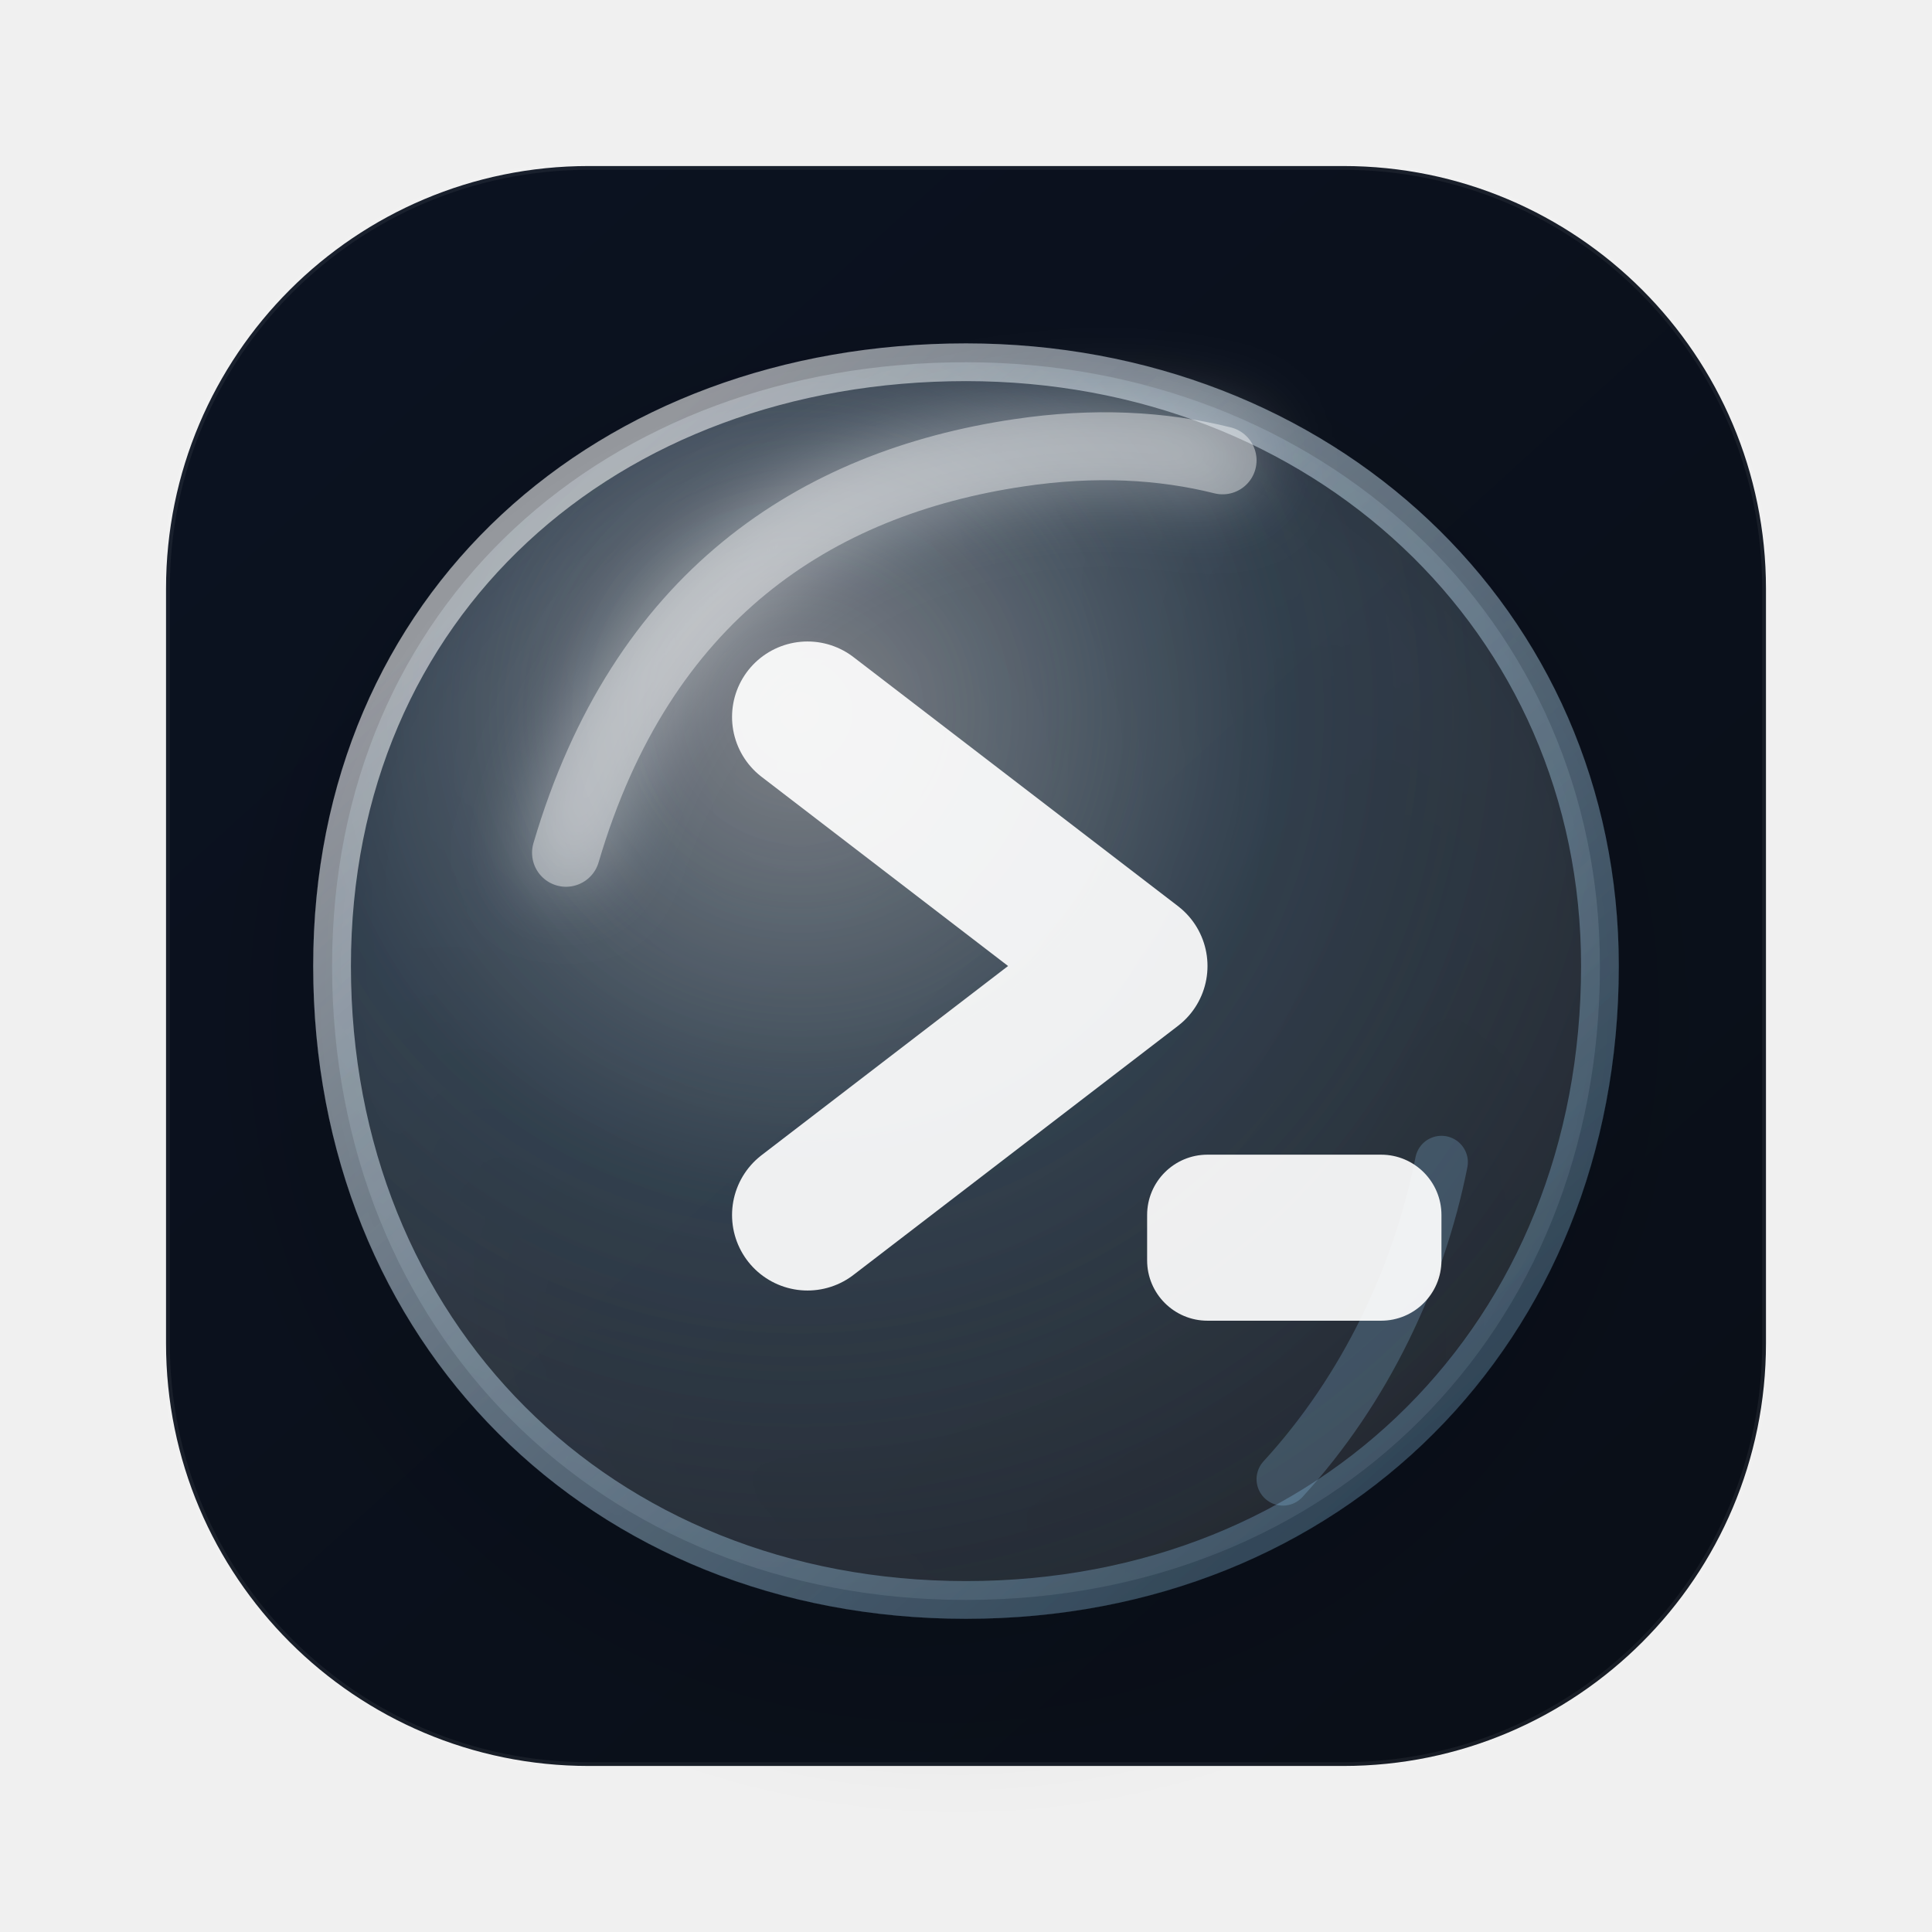
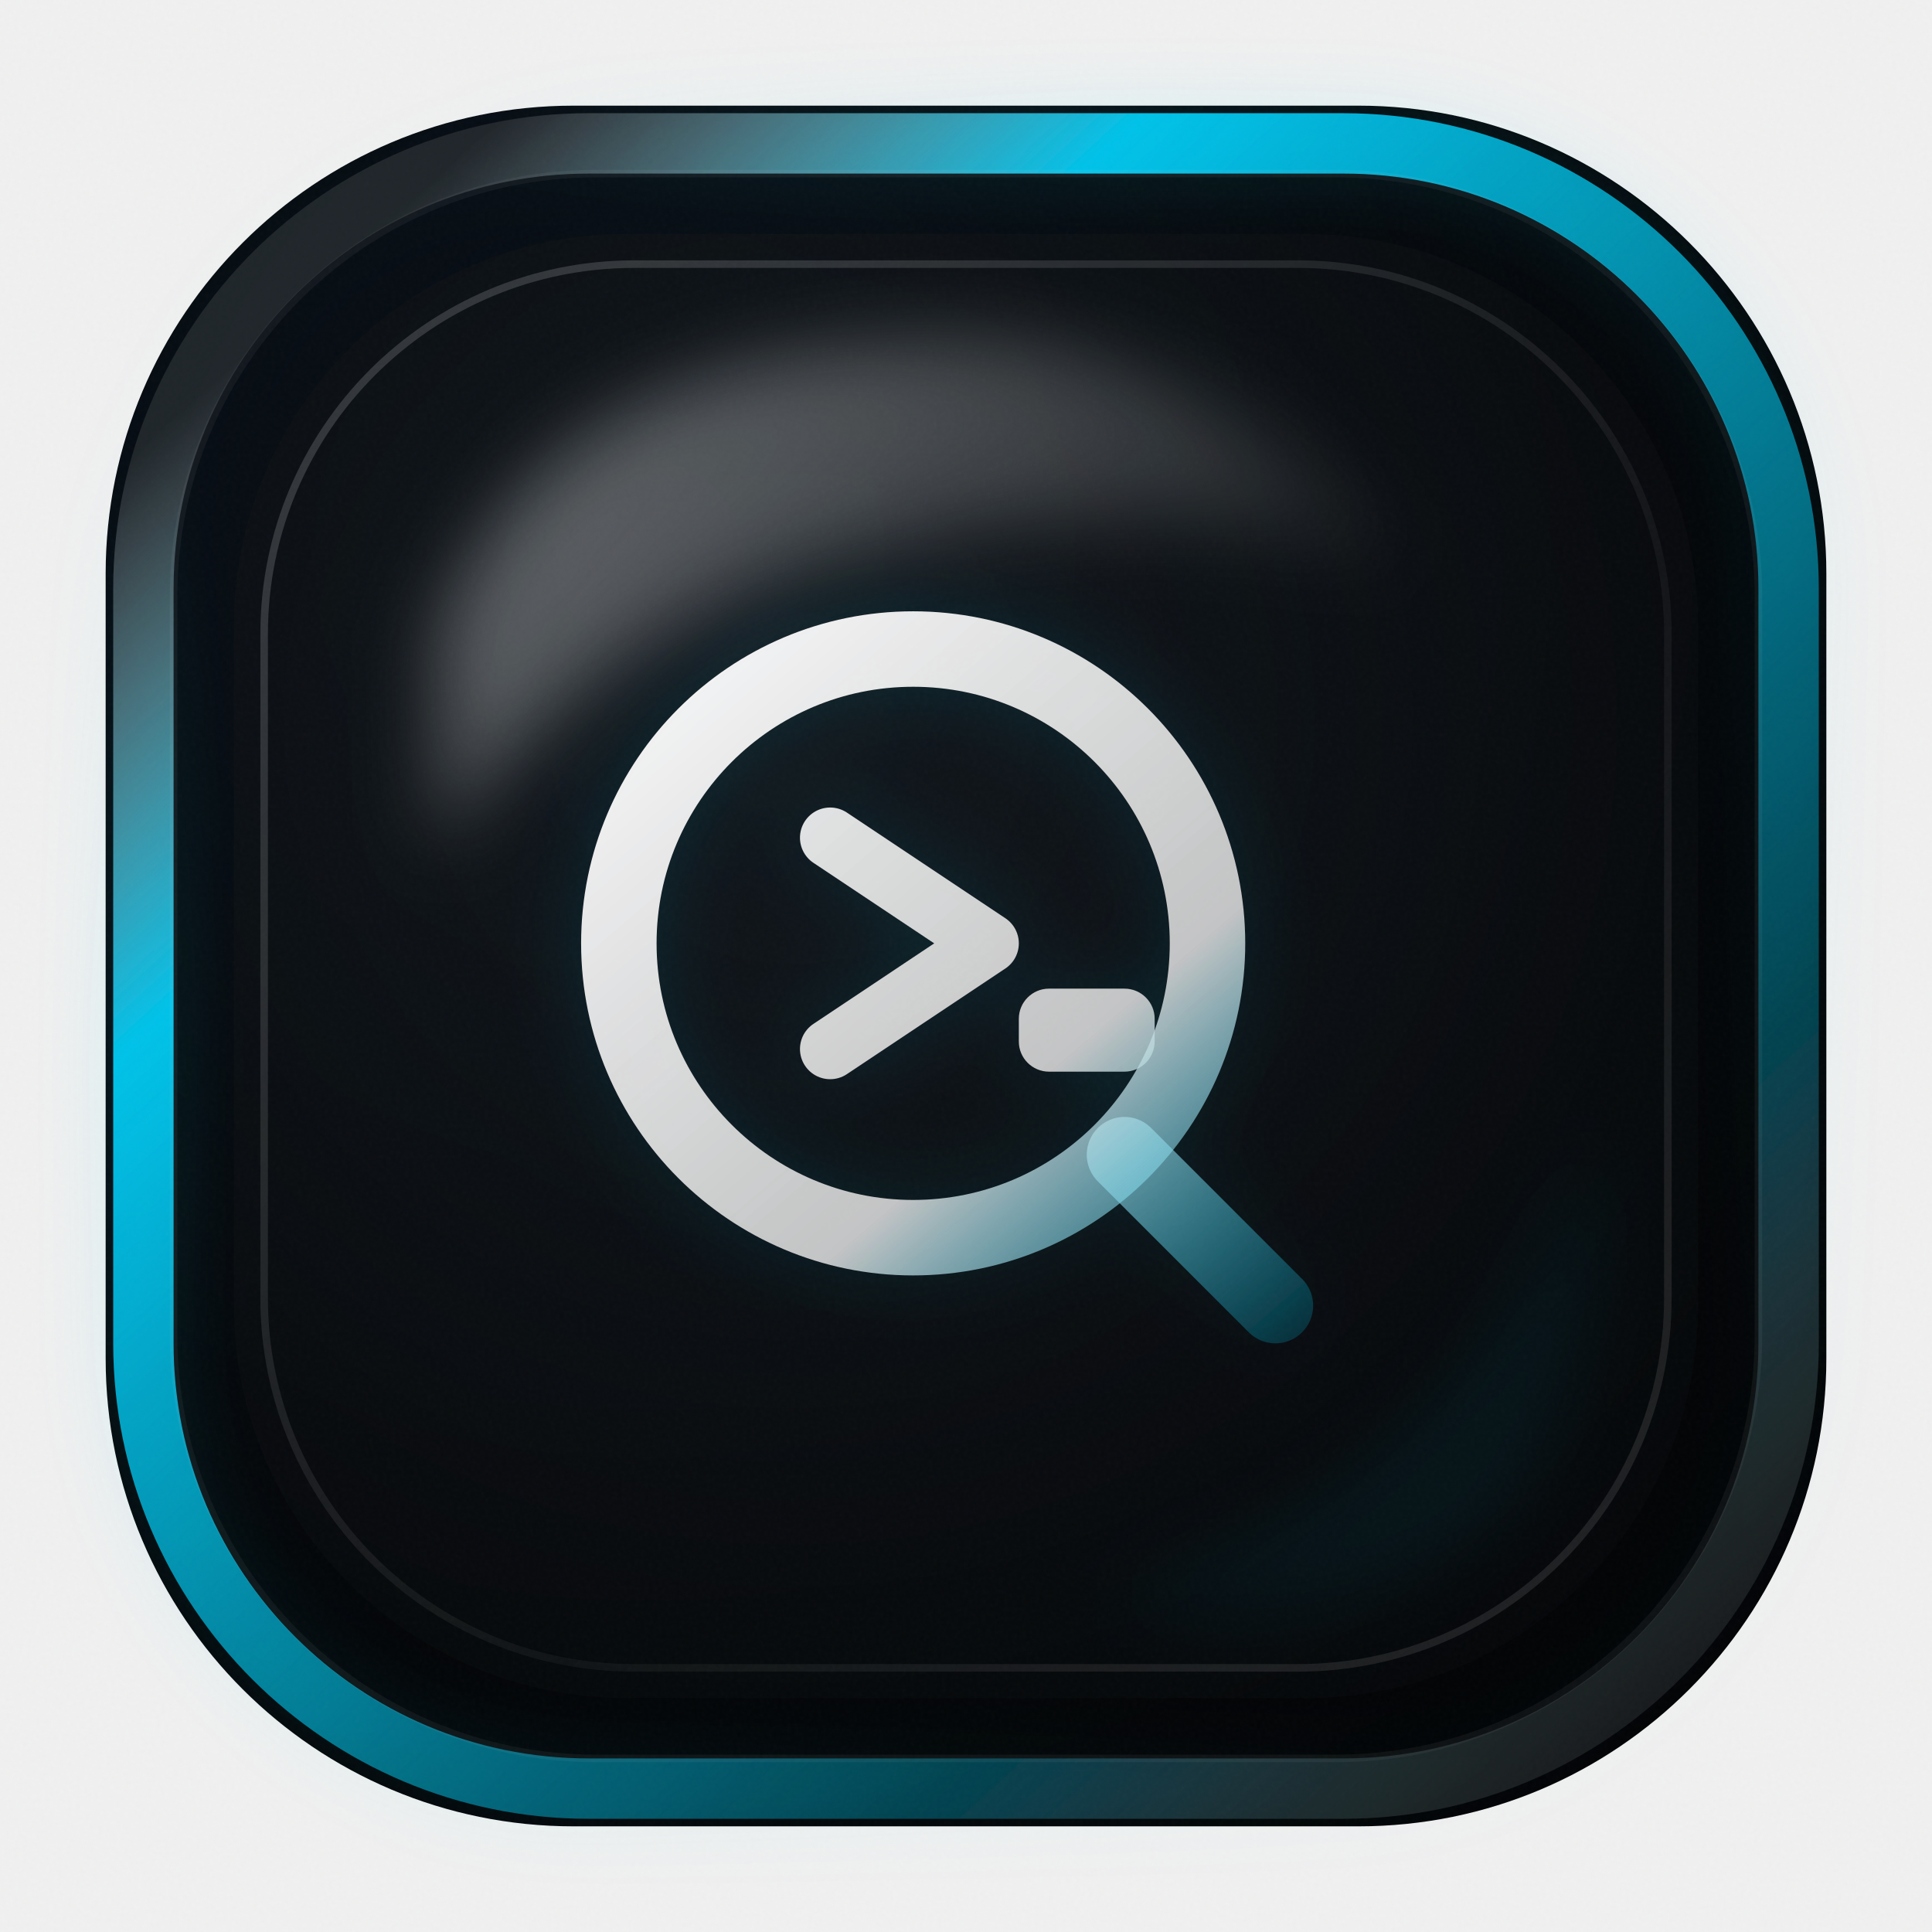
<svg xmlns="http://www.w3.org/2000/svg" viewBox="0 0 512 512" fill="none">
  <defs>
-     <linearGradient id="bg" x1="96" y1="80" x2="416" y2="432" gradientUnits="userSpaceOnUse">
-       <stop stop-color="#0B1220" />
-       <stop offset="1" stop-color="#0A0F18" />
+     <radialGradient id="bg" cx="0" cy="0" r="1" gradientUnits="userSpaceOnUse" gradientTransform="translate(170 145) rotate(55) scale(560)">
+       <stop offset="0" stop-color="#081018" />
+       <stop offset="0.55" stop-color="#020406" />
+       <stop offset="1" stop-color="#000000" />
+     </radialGradient>
+     <linearGradient id="rim" x1="88" y1="72" x2="440" y2="456" gradientUnits="userSpaceOnUse">
+       <stop offset="0" stop-color="#FFFFFF" stop-opacity="0.10" />
+       <stop offset="0.22" stop-color="#00D4FF" stop-opacity="0.95" />
+       <stop offset="0.78" stop-color="#00D4FF" stop-opacity="0.30" />
+       <stop offset="1" stop-color="#FFFFFF" stop-opacity="0.08" />
    </linearGradient>
-     <radialGradient id="glassFill" cx="0" cy="0" r="1" gradientUnits="userSpaceOnUse" gradientTransform="translate(212 188) rotate(55) scale(290)">
-       <stop stop-color="#FFFFFF" stop-opacity="0.42" />
-       <stop offset="0.45" stop-color="#BFE9FF" stop-opacity="0.18" />
-       <stop offset="1" stop-color="#FFFFFF" stop-opacity="0.06" />
+     <radialGradient id="glass" cx="0" cy="0" r="1" gradientUnits="userSpaceOnUse" gradientTransform="translate(210 190) rotate(52) scale(440)">
+       <stop offset="0" stop-color="#151A1F" stop-opacity="0.62" />
+       <stop offset="0.55" stop-color="#070A0D" stop-opacity="0.80" />
+       <stop offset="1" stop-color="#000000" stop-opacity="0.92" />
    </radialGradient>
-     <linearGradient id="glassStroke" x1="148" y1="136" x2="372" y2="388" gradientUnits="userSpaceOnUse">
-       <stop stop-color="#FFFFFF" stop-opacity="0.55" />
-       <stop offset="1" stop-color="#9AD7FF" stop-opacity="0.25" />
+     <linearGradient id="sheen" x1="118" y1="118" x2="412" y2="412" gradientUnits="userSpaceOnUse">
+       <stop offset="0" stop-color="#FFFFFF" stop-opacity="0.16" />
+       <stop offset="0.60" stop-color="#FFFFFF" stop-opacity="0.04" />
+       <stop offset="1" stop-color="#FFFFFF" stop-opacity="0.10" />
    </linearGradient>
-     <filter id="shadow" x="-20%" y="-20%" width="140%" height="140%">
-       <feDropShadow dx="0" dy="18" stdDeviation="18" flood-color="#000000" flood-opacity="0.45" />
+     <linearGradient id="spec" x1="120" y1="120" x2="320" y2="280" gradientUnits="userSpaceOnUse">
+       <stop offset="0" stop-color="#FFFFFF" stop-opacity="0.55" />
+       <stop offset="1" stop-color="#FFFFFF" stop-opacity="0" />
+     </linearGradient>
+     <linearGradient id="mark" x1="190" y1="170" x2="346" y2="352" gradientUnits="userSpaceOnUse">
+       <stop offset="0" stop-color="#FFFFFF" stop-opacity="0.95" />
+       <stop offset="0.60" stop-color="#DADADA" stop-opacity="0.88" />
+       <stop offset="1" stop-color="#00D4FF" stop-opacity="0.18" />
+     </linearGradient>
+     <filter id="outer" x="-30%" y="-30%" width="160%" height="160%">
+       <feDropShadow dx="0" dy="18" stdDeviation="18" flood-color="#000000" flood-opacity="0.62" />
+       <feDropShadow dx="0" dy="0" stdDeviation="10" flood-color="#00D4FF" flood-opacity="0.14" />
    </filter>
-     <filter id="glow" x="-30%" y="-30%" width="160%" height="160%">
-       <feGaussianBlur stdDeviation="10" result="b" />
-       <feMerge>
-         <feMergeNode in="b" />
-         <feMergeNode in="SourceGraphic" />
-       </feMerge>
+     <filter id="blur10" x="-30%" y="-30%" width="160%" height="160%">
+       <feGaussianBlur stdDeviation="10" />
+     </filter>
+     <filter id="markGlow" x="-40%" y="-40%" width="180%" height="180%">
+       <feDropShadow dx="0" dy="0" stdDeviation="7" flood-color="#FFFFFF" flood-opacity="0.10" />
+       <feDropShadow dx="0" dy="0" stdDeviation="10" flood-color="#00D4FF" flood-opacity="0.12" />
+     </filter>
+     <filter id="grain" x="-20%" y="-20%" width="140%" height="140%">
+       <feTurbulence type="fractalNoise" baseFrequency="0.85" numOctaves="2" seed="9" result="n" />
+       <feColorMatrix type="matrix" values="         1 0 0 0 0         0 1 0 0 0         0 0 1 0 0         0 0 0 0.05 0" />
    </filter>
  </defs>
-   <rect x="44" y="44" width="424" height="424" rx="112" fill="url(#bg)" />
-   <rect x="44" y="44" width="424" height="424" rx="112" stroke="#FFFFFF" stroke-opacity="0.06" stroke-width="2" />
-   <g filter="url(#shadow)">
-     <path d="M256 96              C350 96 424 164 424 256              C424 353 353 424 256 424              C159 424 88 353 88 256              C88 160 161 96 256 96Z" fill="url(#glassFill)" stroke="url(#glassStroke)" stroke-width="10" />
+   <rect x="28" y="28" width="456" height="456" rx="124" fill="url(#bg)" />
+   <rect x="38" y="38" width="436" height="436" rx="118" stroke="url(#rim)" stroke-width="16" opacity="0.95" filter="url(#outer)" />
+   <rect x="46" y="46" width="420" height="420" rx="112" stroke="#FFFFFF" stroke-opacity="0.05" stroke-width="2" />
+   <rect x="62" y="62" width="388" height="388" rx="104" fill="url(#glass)" />
+   <rect x="70" y="70" width="372" height="372" rx="98" stroke="url(#sheen)" stroke-width="2" />
+   <path d="M116 168 C136 114 186 92 248 90 C296 88 340 110 370 148            C320 132 254 134 202 154 C164 170 136 196 116 224 Z" fill="url(#spec)" opacity="0.66" filter="url(#blur10)" />
+   <path d="M300 420 C360 404 404 360 420 300 C426 332 420 366 402 396            C374 424 336 432 300 426 Z" fill="#00D4FF" fill-opacity="0.06" filter="url(#blur10)" />
+   <rect x="62" y="62" width="388" height="388" rx="104" filter="url(#grain)" opacity="0.55" />
+   <g filter="url(#markGlow)">
+     <circle cx="242" cy="250" r="78" stroke="url(#mark)" stroke-width="20" stroke-linecap="round" />
+     <path d="M298 306 L338 346" stroke="url(#mark)" stroke-width="20" stroke-linecap="round" />
+     <path d="M220 222 L262 250 L220 278" stroke="url(#mark)" stroke-width="16" stroke-linecap="round" stroke-linejoin="round" />
+     <rect x="270" y="262" width="36" height="22" rx="8" fill="url(#mark)" />
  </g>
-   <path d="M150 226            C170 158 216 128 270 120            C290 117 308 118 324 122" stroke="#FFFFFF" stroke-opacity="0.42" stroke-width="18" stroke-linecap="round" filter="url(#glow)" />
-   <path d="M340 392            C362 368 376 338 382 308" stroke="#9AD7FF" stroke-opacity="0.22" stroke-width="14" stroke-linecap="round" />
-   <path d="M214 190 L300 256 L214 322" stroke="#FFFFFF" stroke-opacity="0.92" stroke-width="40" stroke-linecap="round" stroke-linejoin="round" />
-   <rect x="304" y="306" width="78" height="44" rx="16" fill="#FFFFFF" fill-opacity="0.92" />
</svg>
